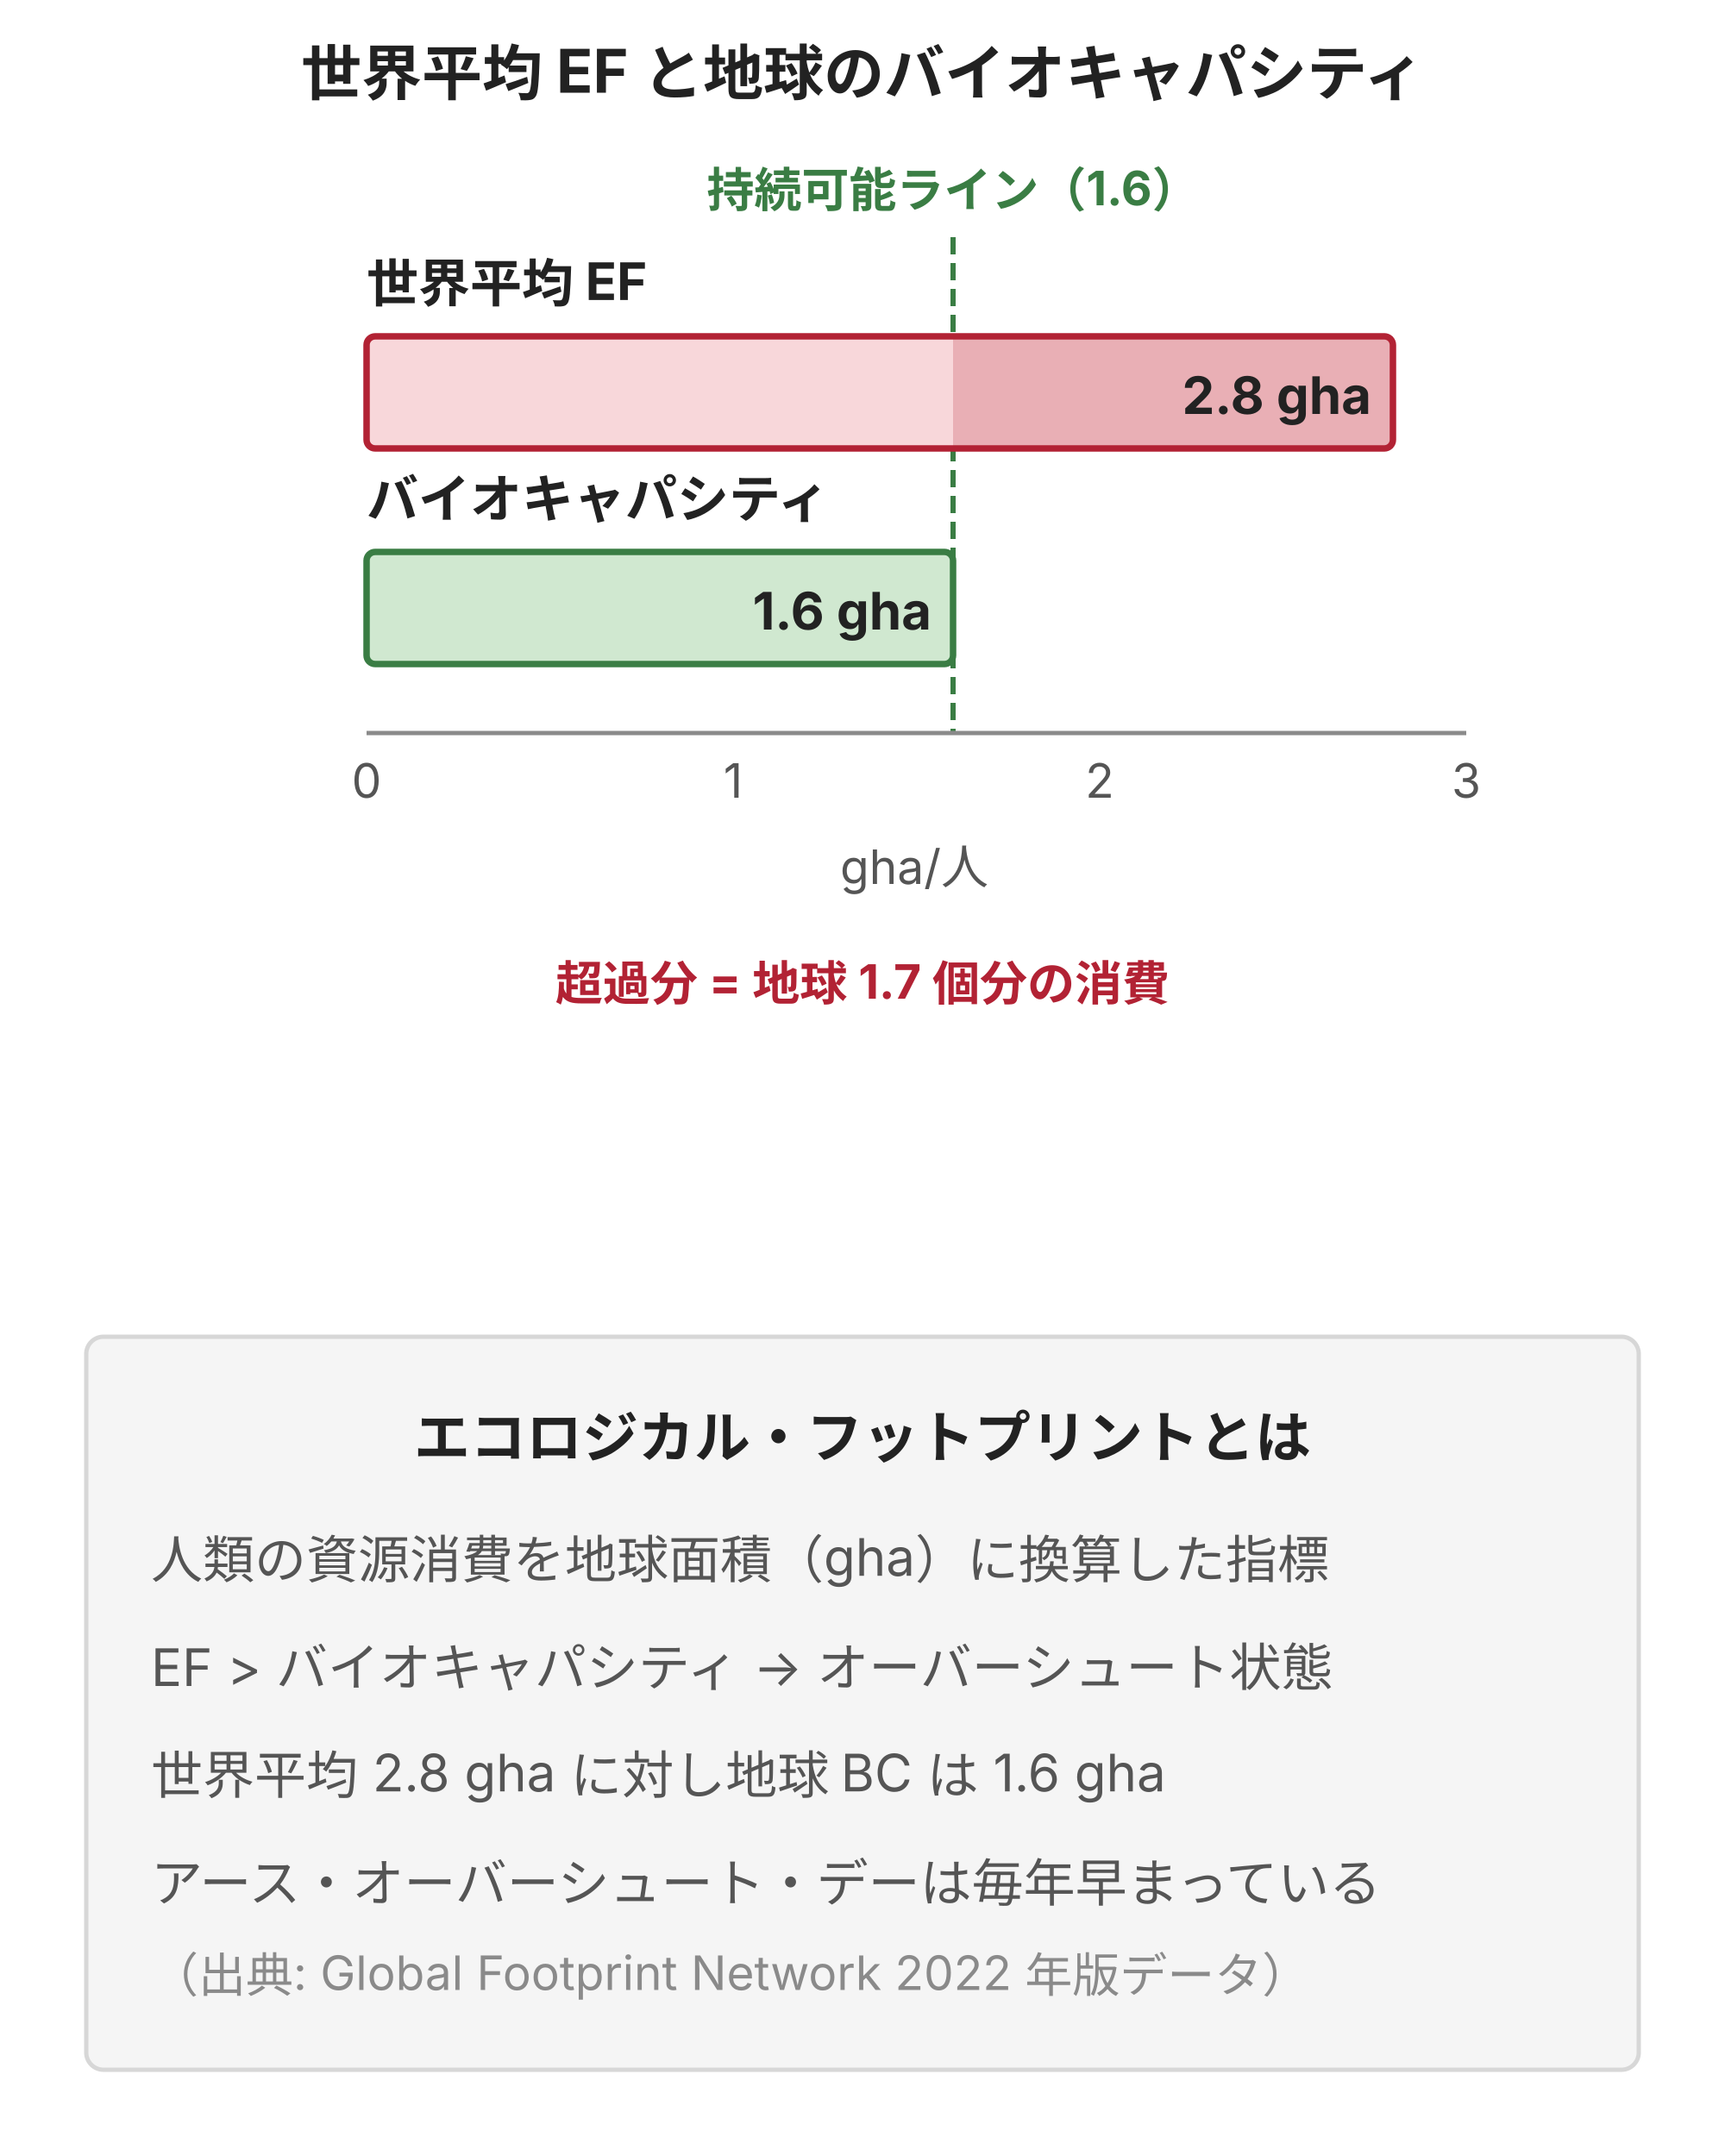
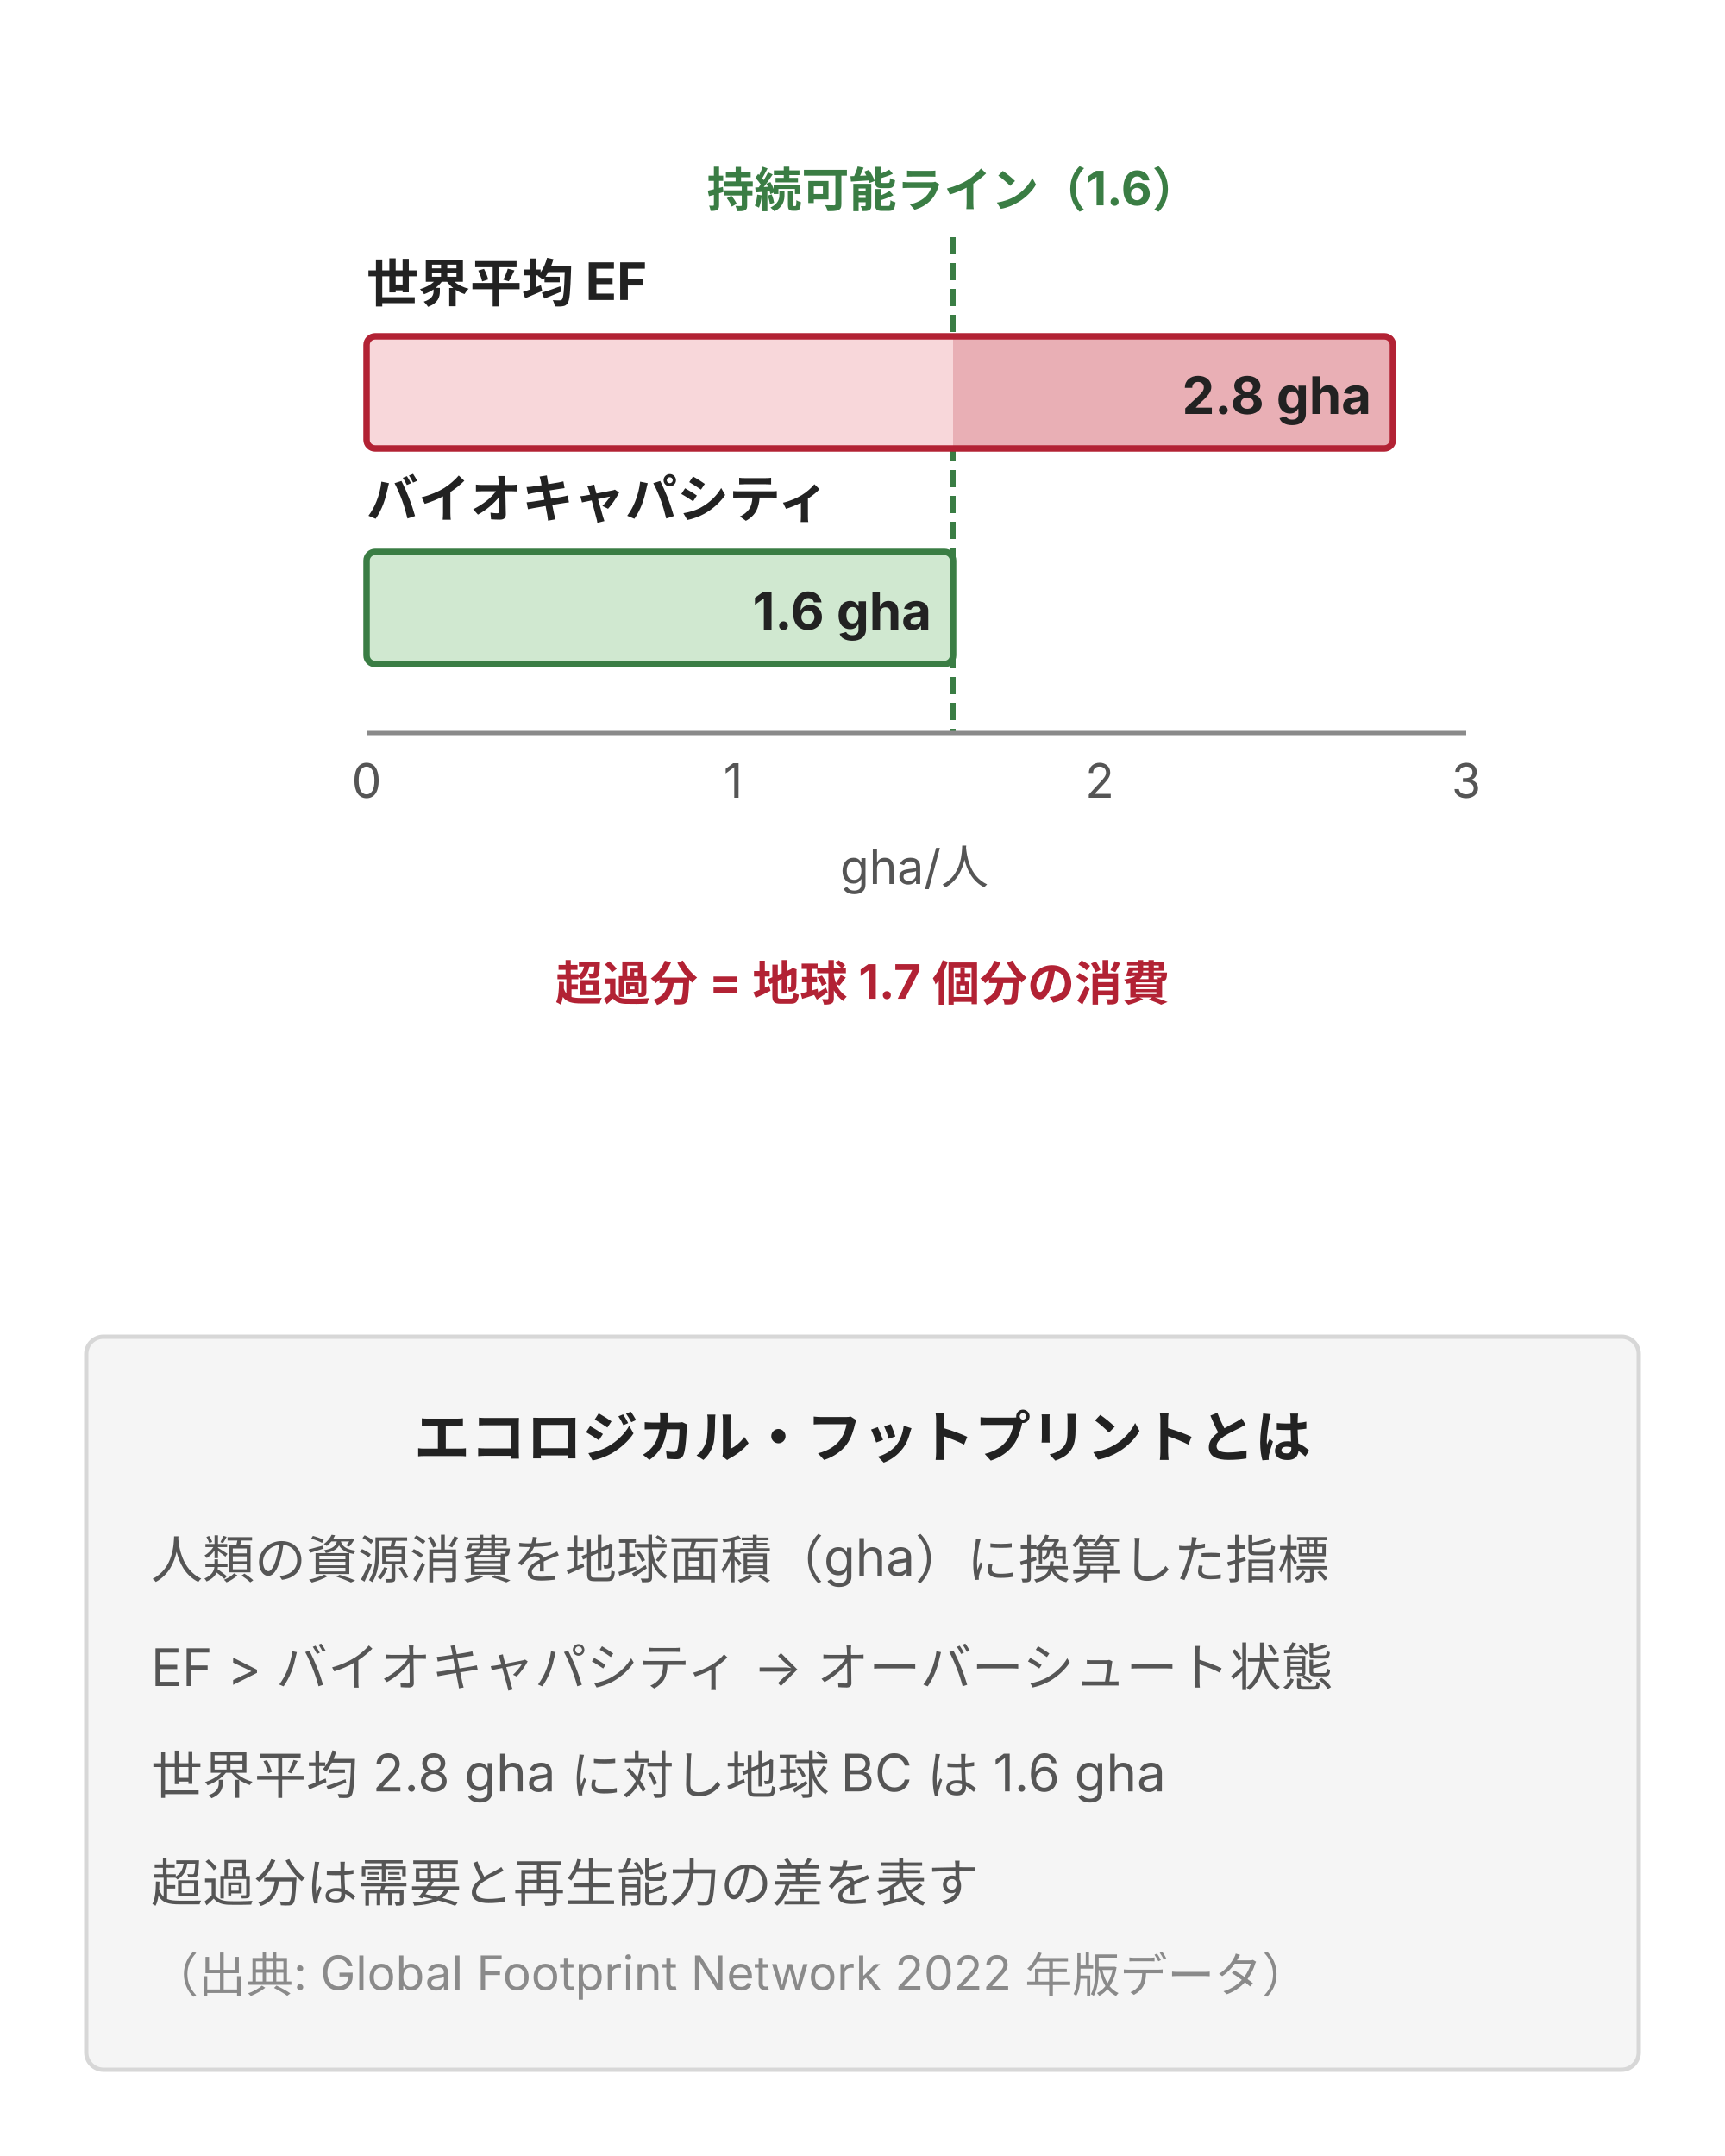
<svg xmlns="http://www.w3.org/2000/svg" width="400" height="500" viewBox="0 0 400 500" style="max-width:400px;width:100%" role="img" aria-label="世界平均エコロジカル・フットプリント 2.8 gha/人 は地球のバイオキャパシティ 1.6 gha/人 を超え、地球 1.7 個分の資源を消費しているオーバーシュート状態を示す横棒比較図">
  <defs>
    <style>
      text { font-family: Inter, "Noto Sans JP", "Hiragino Kaku Gothic ProN", sans-serif; }
      .t-title { font-size: 14px; font-weight: bold; fill: #222; }
      .t-axis  { font-size: 11px; fill: #555; }
      .t-label { font-size: 12px; font-weight: bold; fill: #222; }
      .t-value { font-size: 12px; font-weight: bold; fill: #222; }
      .t-anno  { font-size: 11px; font-weight: bold; }
      .bar-ef  { fill: #f8d7da; stroke: #b22234; stroke-width: 1.5; }
      .bar-bc  { fill: #d0e8d0; stroke: #3a7d44; stroke-width: 1.5; }
      .axis    { stroke: #8a8a8a; stroke-width: 1; fill: none; }
      .bc-line { stroke: #3a7d44; stroke-width: 1.2; fill: none; stroke-dasharray: 4,2; }
    </style>
  </defs>
-   <text class="t-title" x="200" y="22" text-anchor="middle">世界平均 EF と地球のバイオキャパシティ</text>
  <text class="t-anno" x="221" y="48" text-anchor="middle" fill="#3a7d44">持続可能ライン（1.6）</text>
  <line class="bc-line" x1="221" y1="55" x2="221" y2="170" />
  <text class="t-label" x="85" y="70">世界平均 EF</text>
  <rect class="bar-ef" x="85" y="78" width="238" height="26" rx="2" />
  <rect x="221" y="78" width="102" height="26" fill="#b22234" opacity="0.22" />
  <text class="t-value" x="318" y="96" text-anchor="end">2.8 gha</text>
  <text class="t-label" x="85" y="120">バイオキャパシティ</text>
  <rect class="bar-bc" x="85" y="128" width="136" height="26" rx="2" />
  <text class="t-value" x="216" y="146" text-anchor="end">1.6 gha</text>
  <line class="axis" x1="85" y1="170" x2="340" y2="170" />
  <text class="t-axis" x="85" y="185" text-anchor="middle">0</text>
  <text class="t-axis" x="170" y="185" text-anchor="middle">1</text>
  <text class="t-axis" x="255" y="185" text-anchor="middle">2</text>
  <text class="t-axis" x="340" y="185" text-anchor="middle">3</text>
  <text class="t-axis" x="212" y="205" text-anchor="middle">gha/人</text>
  <text class="t-anno" x="200" y="232" text-anchor="middle" fill="#b22234">超過分 = 地球 1.7 個分の消費</text>
  <rect x="20" y="310" width="360" height="170" fill="#f5f5f5" stroke="#d7d7d7" stroke-width="1" rx="4" />
  <text x="200" y="338" text-anchor="middle" font-size="13" fill="#222" font-weight="bold">エコロジカル・フットプリントとは</text>
  <text x="35" y="366" font-size="12" fill="#555">人類の資源消費を地球面積（gha）に換算した指標</text>
  <text x="35" y="391" font-size="12" fill="#555">EF &gt; バイオキャパシティ → オーバーシュート状態</text>
  <text x="35" y="416" font-size="12" fill="#555">世界平均 2.8 gha に対し地球 BC は 1.6 gha</text>
-   <text x="35" y="441" font-size="12" fill="#555">アース・オーバーシュート・デーは毎年早まっている</text>
+   <text x="35" y="441" font-size="12" fill="#555">超過分は需要と再生能力の差を表す</text>
  <text x="35" y="462" font-size="11" fill="#8a8a8a">（出典: Global Footprint Network 2022 年版データ）</text>
</svg>
